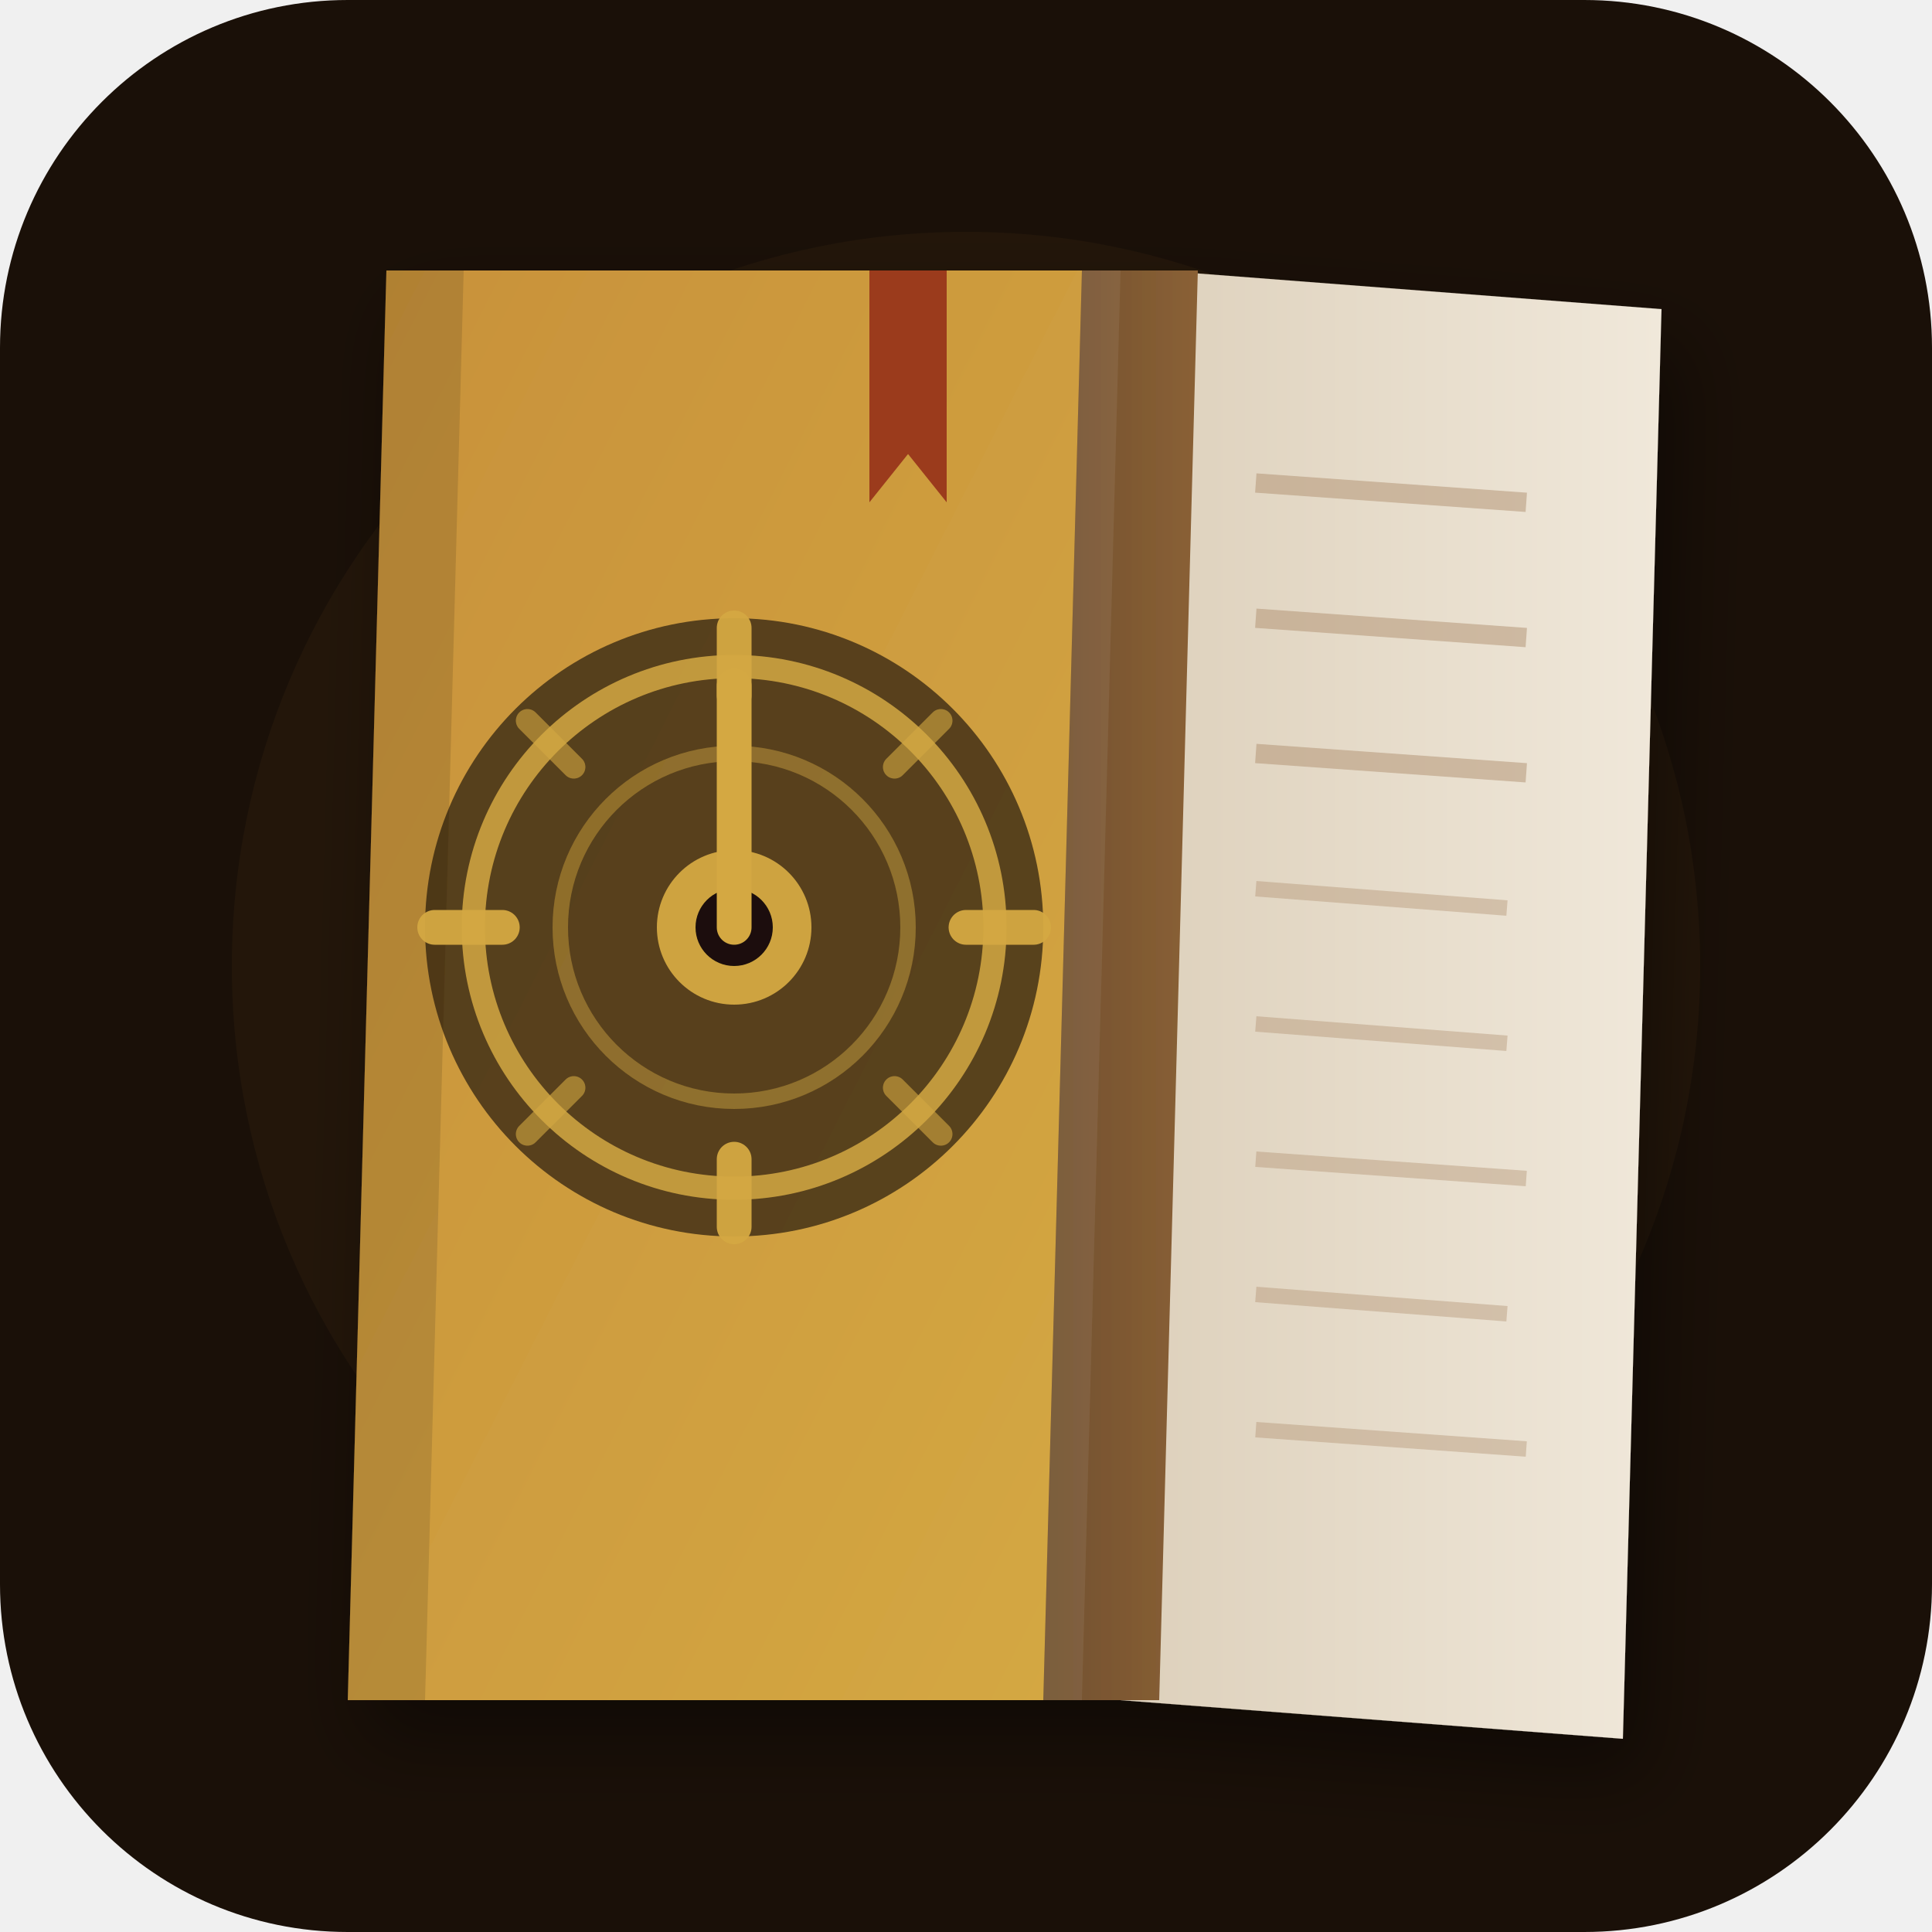
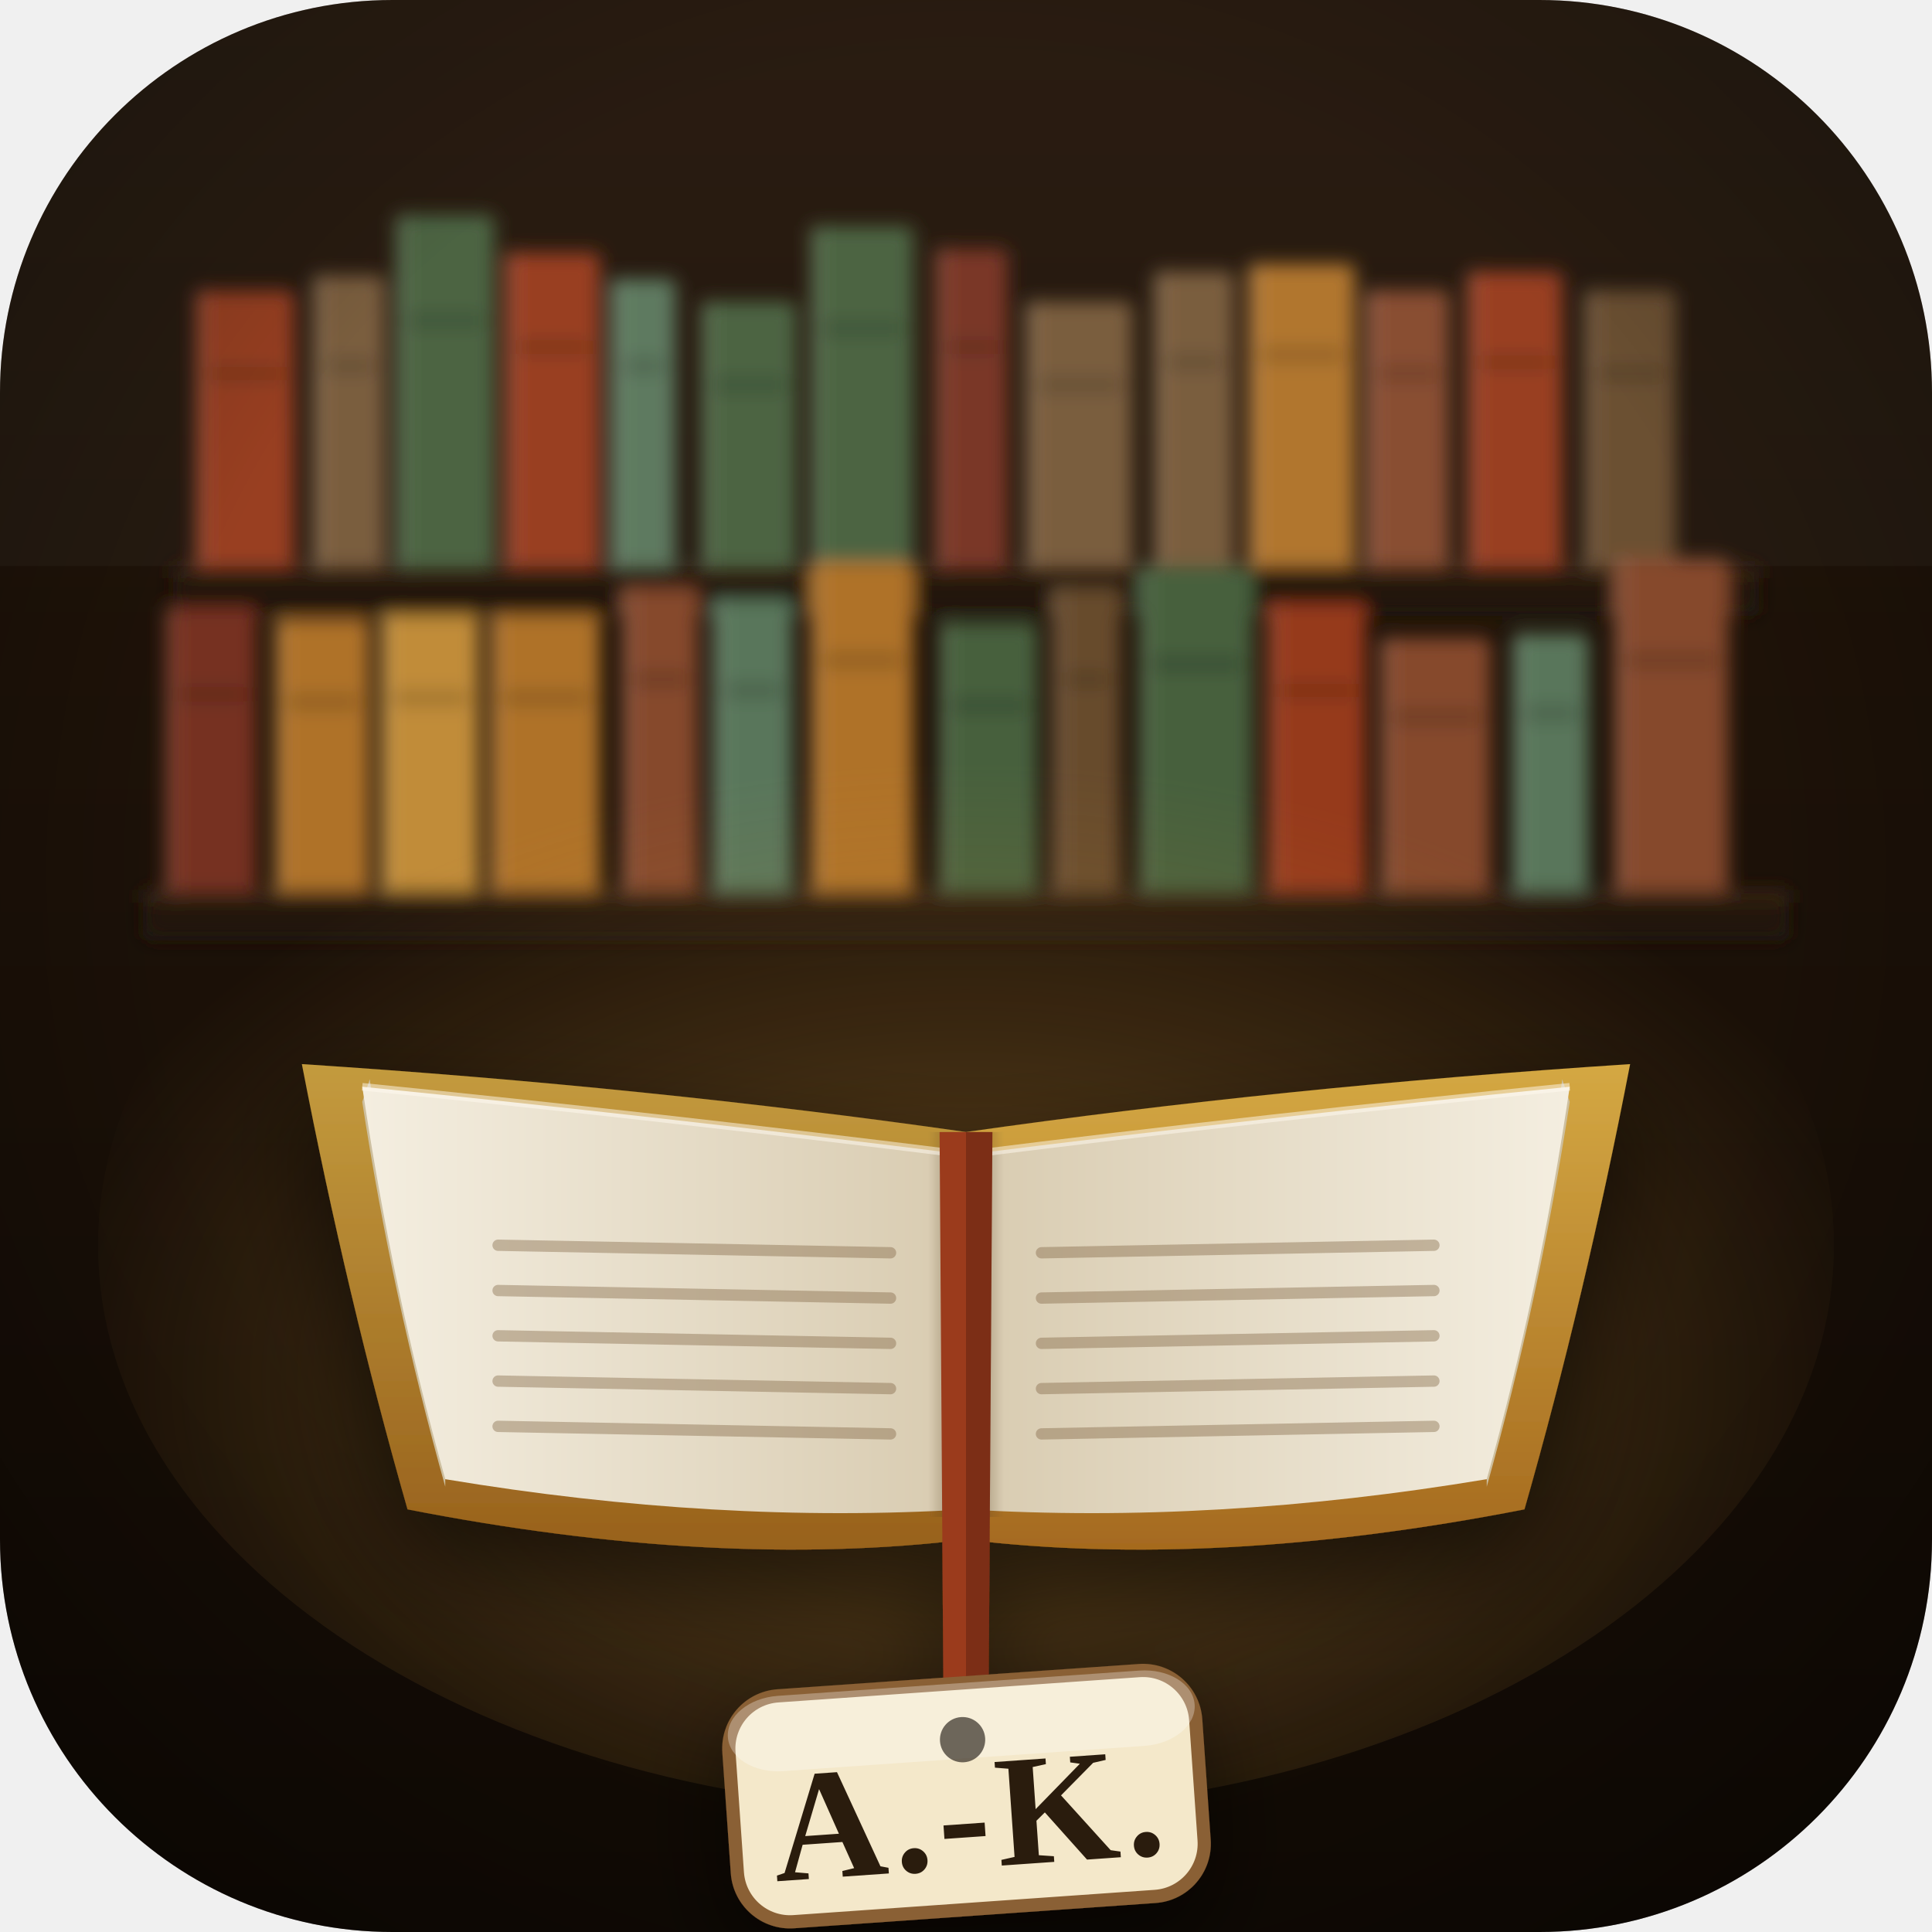
- <svg xmlns="http://www.w3.org/2000/svg" viewBox="0 0 100 100" width="100" height="100">
+ <svg xmlns="http://www.w3.org/2000/svg" viewBox="0 0 512 512" width="512" height="512">
  <defs>
-     <linearGradient id="coverG" x1="0%" y1="0%" x2="100%" y2="100%">
-       <stop offset="0%" style="stop-color:#c8913a" />
-       <stop offset="100%" style="stop-color:#d4a843" />
+     <clipPath id="round">
+       <rect x="0" y="0" width="512" height="512" rx="104" />
+     </clipPath>
+     <linearGradient id="bg" x1="0" y1="0" x2="0" y2="1">
+       <stop offset="0" stop-color="#24160a" />
+       <stop offset="1" stop-color="#120b05" />
    </linearGradient>
-     <linearGradient id="spineG" x1="0%" y1="0%" x2="100%" y2="0%">
-       <stop offset="0%" style="stop-color:#6b4d2e" />
-       <stop offset="100%" style="stop-color:#8a6035" />
+     <radialGradient id="glow" cx="0.5" cy="0.62" r="0.55">
+       <stop offset="0" stop-color="#c8913a" stop-opacity="0.42" />
+       <stop offset="1" stop-color="#c8913a" stop-opacity="0" />
+     </radialGradient>
+     <radialGradient id="vig" cx="0.5" cy="0.45" r="0.75">
+       <stop offset="0.55" stop-color="#000000" stop-opacity="0" />
+       <stop offset="1" stop-color="#000000" stop-opacity="0.5" />
+     </radialGradient>
+     <linearGradient id="cover" x1="0" y1="0" x2="0" y2="1">
+       <stop offset="0" stop-color="#d4a843" />
+       <stop offset="1" stop-color="#a56a1f" />
    </linearGradient>
-     <linearGradient id="pageG" x1="0%" y1="0%" x2="100%" y2="0%">
-       <stop offset="0%" style="stop-color:#ddd0bb" />
-       <stop offset="100%" style="stop-color:#f0e8da" />
+     <linearGradient id="pageL" x1="0" y1="0" x2="1" y2="0">
+       <stop offset="0" stop-color="#f4eee0" />
+       <stop offset="1" stop-color="#d8cbb0" />
    </linearGradient>
-     <filter id="s">
-       <feDropShadow dx="1" dy="2" stdDeviation="2" flood-color="#000" flood-opacity="0.4" />
+     <linearGradient id="pageR" x1="0" y1="0" x2="1" y2="0">
+       <stop offset="0" stop-color="#d8cbb0" />
+       <stop offset="1" stop-color="#f4eee0" />
+     </linearGradient>
+     <linearGradient id="gutter" x1="0" y1="0" x2="1" y2="0">
+       <stop offset="0" stop-color="#5a4022" stop-opacity="0" />
+       <stop offset="0.5" stop-color="#3a2712" stop-opacity="0.55" />
+       <stop offset="1" stop-color="#5a4022" stop-opacity="0" />
+     </linearGradient>
+     <filter id="blurBg" x="-10%" y="-10%" width="120%" height="120%">
+       <feGaussianBlur stdDeviation="2.4" />
+     </filter>
+     <filter id="bookShadow" x="-30%" y="-30%" width="160%" height="160%">
+       <feDropShadow dx="0" dy="10" stdDeviation="12" flood-color="#000" flood-opacity="0.55" />
    </filter>
  </defs>
-   <rect width="100" height="100" rx="18" fill="#1a1008" />
-   <circle cx="50" cy="50" r="38" fill="#c8913a" fill-opacity="0.05" />
-   <g transform="translate(16, 10)" filter="url(#s)">
-     <path d="M 44 4 L 70 6 L 68 80 L 42 78 Z" fill="url(#pageG)" />
-     <line x1="49" y1="15" x2="63" y2="16" stroke="#b09070" stroke-width="1" stroke-opacity="0.5" />
-     <line x1="49" y1="22" x2="63" y2="23" stroke="#b09070" stroke-width="1" stroke-opacity="0.5" />
-     <line x1="49" y1="29" x2="63" y2="30" stroke="#b09070" stroke-width="1" stroke-opacity="0.5" />
-     <line x1="49" y1="36" x2="62" y2="37" stroke="#b09070" stroke-width="0.8" stroke-opacity="0.4" />
-     <line x1="49" y1="43" x2="62" y2="44" stroke="#b09070" stroke-width="0.8" stroke-opacity="0.4" />
-     <line x1="49" y1="50" x2="63" y2="51" stroke="#b09070" stroke-width="0.8" stroke-opacity="0.4" />
-     <line x1="49" y1="57" x2="62" y2="58" stroke="#b09070" stroke-width="0.8" stroke-opacity="0.4" />
-     <line x1="49" y1="64" x2="63" y2="65" stroke="#b09070" stroke-width="0.8" stroke-opacity="0.4" />
-     <path d="M 38 4 L 46 4 L 44 78 L 36 78 Z" fill="url(#spineG)" />
-     <path d="M 40 4 L 42 4 L 40 78 L 38 78 Z" fill="#fff" fill-opacity="0.07" />
-     <path d="M 4 4 L 40 4 L 38 78 L 2 78 Z" fill="url(#coverG)" />
-     <path d="M 4 4 L 8 4 L 6 78 L 2 78 Z" fill="#000" fill-opacity="0.12" />
-     <circle cx="22" cy="38" r="16" fill="#1a1008" fill-opacity="0.65" />
-     <circle cx="22" cy="38" r="13.5" fill="none" stroke="#d4a843" stroke-width="1.2" stroke-opacity="0.85" />
-     <circle cx="22" cy="38" r="9" fill="none" stroke="#d4a843" stroke-width="0.8" stroke-opacity="0.45" />
-     <circle cx="22" cy="38" r="4" fill="#d4a843" fill-opacity="0.95" />
-     <circle cx="22" cy="38" r="2" fill="#1a1008" />
-     <line x1="22" y1="22.5" x2="22" y2="26" stroke="#d4a843" stroke-width="1.8" stroke-linecap="round" stroke-opacity="0.95" />
-     <line x1="22" y1="50" x2="22" y2="53.5" stroke="#d4a843" stroke-width="1.8" stroke-linecap="round" stroke-opacity="0.95" />
-     <line x1="6.5" y1="38" x2="10" y2="38" stroke="#d4a843" stroke-width="1.8" stroke-linecap="round" stroke-opacity="0.95" />
-     <line x1="34" y1="38" x2="37.5" y2="38" stroke="#d4a843" stroke-width="1.8" stroke-linecap="round" stroke-opacity="0.95" />
-     <line x1="11.3" y1="27.3" x2="13.7" y2="29.7" stroke="#d4a843" stroke-width="1.2" stroke-linecap="round" stroke-opacity="0.6" />
-     <line x1="30.3" y1="46.3" x2="32.7" y2="48.7" stroke="#d4a843" stroke-width="1.2" stroke-linecap="round" stroke-opacity="0.6" />
-     <line x1="11.3" y1="48.7" x2="13.7" y2="46.3" stroke="#d4a843" stroke-width="1.2" stroke-linecap="round" stroke-opacity="0.6" />
-     <line x1="30.3" y1="29.7" x2="32.7" y2="27.3" stroke="#d4a843" stroke-width="1.2" stroke-linecap="round" stroke-opacity="0.6" />
-     <line x1="22" y1="38" x2="22" y2="25.5" stroke="#d4a843" stroke-width="1.8" stroke-linecap="round" />
-     <path d="M 29 4 L 33 4 L 33 16 L 31 13.5 L 29 16 Z" fill="#9b3a1c" />
+   <g clip-path="url(#round)">
+     <rect width="512" height="512" fill="url(#bg)" />
+     <g filter="url(#blurBg)" opacity="0.96">
+       <rect x="46" y="150" width="420" height="13" rx="2" fill="#241608" />
+       <rect x="46" y="150" width="420" height="3" fill="#3a2817" />
+       <rect x="52" y="77" width="26" height="73" rx="1.5" fill="#9b3a1c" />
+       <rect x="52" y="77" width="3" height="73" fill="#fff" fill-opacity="0.10" />
+       <rect x="55" y="97" width="20" height="4" rx="1" fill="#000" fill-opacity="0.18" />
+       <rect x="83" y="73" width="19" height="77" rx="1.5" fill="#7a5c3a" />
+       <rect x="83" y="73" width="3" height="77" fill="#fff" fill-opacity="0.10" />
+       <rect x="86" y="95" width="13" height="4" rx="1" fill="#000" fill-opacity="0.18" />
+       <rect x="105" y="57" width="26" height="93" rx="1.5" fill="#48633f" />
+       <rect x="105" y="57" width="3" height="93" fill="#fff" fill-opacity="0.10" />
+       <rect x="108" y="83" width="20" height="4" rx="1" fill="#000" fill-opacity="0.18" />
+       <rect x="134" y="67" width="25" height="83" rx="1.5" fill="#9b3a1c" />
+       <rect x="134" y="67" width="3" height="83" fill="#fff" fill-opacity="0.10" />
+       <rect x="137" y="90" width="19" height="4" rx="1" fill="#000" fill-opacity="0.18" />
+       <rect x="162" y="74" width="17" height="76" rx="1.5" fill="#5c7a5e" />
+       <rect x="162" y="74" width="3" height="76" fill="#fff" fill-opacity="0.10" />
+       <rect x="165" y="95" width="11" height="4" rx="1" fill="#000" fill-opacity="0.18" />
+       <rect x="186" y="80" width="25" height="70" rx="1.5" fill="#48633f" />
+       <rect x="186" y="80" width="3" height="70" fill="#fff" fill-opacity="0.10" />
+       <rect x="189" y="100" width="19" height="4" rx="1" fill="#000" fill-opacity="0.18" />
+       <rect x="215" y="60" width="27" height="90" rx="1.5" fill="#48633f" />
+       <rect x="215" y="60" width="3" height="90" fill="#fff" fill-opacity="0.10" />
+       <rect x="218" y="85" width="21" height="4" rx="1" fill="#000" fill-opacity="0.18" />
+       <rect x="248" y="66" width="19" height="84" rx="1.5" fill="#7a3320" />
+       <rect x="248" y="66" width="3" height="84" fill="#fff" fill-opacity="0.10" />
+       <rect x="251" y="90" width="13" height="4" rx="1" fill="#000" fill-opacity="0.18" />
+       <rect x="272" y="80" width="28" height="70" rx="1.5" fill="#7a5c3a" />
+       <rect x="272" y="80" width="3" height="70" fill="#fff" fill-opacity="0.10" />
+       <rect x="275" y="100" width="22" height="4" rx="1" fill="#000" fill-opacity="0.18" />
+       <rect x="306" y="72" width="21" height="78" rx="1.5" fill="#7a5c3a" />
+       <rect x="306" y="72" width="3" height="78" fill="#fff" fill-opacity="0.10" />
+       <rect x="309" y="94" width="15" height="4" rx="1" fill="#000" fill-opacity="0.18" />
+       <rect x="331" y="70" width="28" height="80" rx="1.5" fill="#b5762a" />
+       <rect x="331" y="70" width="3" height="80" fill="#fff" fill-opacity="0.10" />
+       <rect x="334" y="92" width="22" height="4" rx="1" fill="#000" fill-opacity="0.18" />
+       <rect x="362" y="77" width="22" height="73" rx="1.5" fill="#8a4b2f" />
+       <rect x="362" y="77" width="3" height="73" fill="#fff" fill-opacity="0.10" />
+       <rect x="365" y="97" width="16" height="4" rx="1" fill="#000" fill-opacity="0.18" />
+       <rect x="389" y="72" width="25" height="78" rx="1.5" fill="#9b3a1c" />
+       <rect x="389" y="72" width="3" height="78" fill="#fff" fill-opacity="0.10" />
+       <rect x="392" y="94" width="19" height="4" rx="1" fill="#000" fill-opacity="0.18" />
+       <rect x="420" y="77" width="24" height="73" rx="1.5" fill="#6b4d2e" />
+       <rect x="420" y="77" width="3" height="73" fill="#fff" fill-opacity="0.10" />
+       <rect x="423" y="97" width="18" height="4" rx="1" fill="#000" fill-opacity="0.18" />
+       <rect x="38" y="236" width="436" height="13" rx="2" fill="#241608" />
+       <rect x="38" y="236" width="436" height="3" fill="#3a2817" />
+       <rect x="44" y="161" width="24" height="75" rx="1.5" fill="#7a3320" />
+       <rect x="44" y="161" width="3" height="75" fill="#fff" fill-opacity="0.10" />
+       <rect x="47" y="182" width="18" height="4" rx="1" fill="#000" fill-opacity="0.18" />
+       <rect x="73" y="164" width="25" height="72" rx="1.5" fill="#b5762a" />
+       <rect x="73" y="164" width="3" height="72" fill="#fff" fill-opacity="0.10" />
+       <rect x="76" y="184" width="19" height="4" rx="1" fill="#000" fill-opacity="0.18" />
+       <rect x="101" y="163" width="26" height="73" rx="1.5" fill="#c8913a" />
+       <rect x="101" y="163" width="3" height="73" fill="#fff" fill-opacity="0.10" />
+       <rect x="104" y="183" width="20" height="4" rx="1" fill="#000" fill-opacity="0.18" />
+       <rect x="130" y="163" width="29" height="73" rx="1.5" fill="#b5762a" />
+       <rect x="130" y="163" width="3" height="73" fill="#fff" fill-opacity="0.10" />
+       <rect x="133" y="183" width="23" height="4" rx="1" fill="#000" fill-opacity="0.18" />
+       <rect x="165" y="156" width="20" height="80" rx="1.5" fill="#8a4b2f" />
+       <rect x="165" y="156" width="3" height="80" fill="#fff" fill-opacity="0.10" />
+       <rect x="168" y="178" width="14" height="4" rx="1" fill="#000" fill-opacity="0.18" />
+       <rect x="189" y="159" width="21" height="77" rx="1.5" fill="#5c7a5e" />
+       <rect x="189" y="159" width="3" height="77" fill="#fff" fill-opacity="0.10" />
+       <rect x="192" y="181" width="15" height="4" rx="1" fill="#000" fill-opacity="0.18" />
+       <rect x="215" y="149" width="27" height="87" rx="1.5" fill="#b5762a" />
+       <rect x="215" y="149" width="3" height="87" fill="#fff" fill-opacity="0.10" />
+       <rect x="218" y="173" width="21" height="4" rx="1" fill="#000" fill-opacity="0.18" />
+       <rect x="249" y="165" width="26" height="71" rx="1.5" fill="#48633f" />
+       <rect x="249" y="165" width="3" height="71" fill="#fff" fill-opacity="0.10" />
+       <rect x="252" y="185" width="20" height="4" rx="1" fill="#000" fill-opacity="0.18" />
+       <rect x="279" y="156" width="18" height="80" rx="1.5" fill="#6b4d2e" />
+       <rect x="279" y="156" width="3" height="80" fill="#fff" fill-opacity="0.10" />
+       <rect x="282" y="178" width="12" height="4" rx="1" fill="#000" fill-opacity="0.18" />
+       <rect x="302" y="150" width="30" height="86" rx="1.5" fill="#48633f" />
+       <rect x="302" y="150" width="3" height="86" fill="#fff" fill-opacity="0.10" />
+       <rect x="305" y="174" width="24" height="4" rx="1" fill="#000" fill-opacity="0.18" />
+       <rect x="336" y="160" width="26" height="76" rx="1.5" fill="#9b3a1c" />
+       <rect x="336" y="160" width="3" height="76" fill="#fff" fill-opacity="0.10" />
+       <rect x="339" y="181" width="20" height="4" rx="1" fill="#000" fill-opacity="0.18" />
+       <rect x="366" y="169" width="29" height="67" rx="1.5" fill="#8a4b2f" />
+       <rect x="366" y="169" width="3" height="67" fill="#fff" fill-opacity="0.10" />
+       <rect x="369" y="188" width="23" height="4" rx="1" fill="#000" fill-opacity="0.18" />
+       <rect x="401" y="168" width="20" height="68" rx="1.5" fill="#5c7a5e" />
+       <rect x="401" y="168" width="3" height="68" fill="#fff" fill-opacity="0.10" />
+       <rect x="404" y="187" width="14" height="4" rx="1" fill="#000" fill-opacity="0.18" />
+       <rect x="428" y="148" width="30" height="88" rx="1.5" fill="#8a4b2f" />
+       <rect x="428" y="148" width="3" height="88" fill="#fff" fill-opacity="0.10" />
+       <rect x="431" y="173" width="24" height="4" rx="1" fill="#000" fill-opacity="0.18" />
+     </g>
+     <rect width="512" height="512" fill="url(#vig)" />
+     <ellipse cx="256" cy="330" rx="230" ry="150" fill="url(#glow)" />
+     <g filter="url(#bookShadow)">
+       <path d="M256 300 Q172 288 80 282 Q92 344 108 400 Q190 416 256 408                Q322 416 404 400 Q420 344 432 282 Q340 288 256 300 Z" fill="url(#cover)" />
+       <path d="M256 300 Q172 288 80 282 Q92 344 108 400 Q190 416 256 408 L256 300 Z" fill="#000" fill-opacity="0.08" />
+       <path d="M96 292 Q104 344 118 394 L118 384 Q104 336 98 286 Z" fill="#cdbf9f" />
+       <path d="M416 292 Q408 344 394 394 L394 384 Q408 336 414 286 Z" fill="#cdbf9f" />
+       <path d="M256 306 Q176 296 96 288 Q104 342 118 392 Q190 404 256 400 Z" fill="url(#pageL)" />
+       <path d="M256 306 Q336 296 416 288 Q408 342 394 392 Q322 404 256 400 Z" fill="url(#pageR)" />
+       <line x1="132" y1="330" x2="236" y2="332" stroke="#7a5c3a" stroke-opacity="0.38" stroke-width="3" stroke-linecap="round" />
+       <line x1="132" y1="342" x2="236" y2="344" stroke="#7a5c3a" stroke-opacity="0.38" stroke-width="3" stroke-linecap="round" />
+       <line x1="132" y1="354" x2="236" y2="356" stroke="#7a5c3a" stroke-opacity="0.38" stroke-width="3" stroke-linecap="round" />
+       <line x1="132" y1="366" x2="236" y2="368" stroke="#7a5c3a" stroke-opacity="0.38" stroke-width="3" stroke-linecap="round" />
+       <line x1="132" y1="378" x2="236" y2="380" stroke="#7a5c3a" stroke-opacity="0.38" stroke-width="3" stroke-linecap="round" />
+       <line x1="380" y1="330" x2="276" y2="332" stroke="#7a5c3a" stroke-opacity="0.38" stroke-width="3" stroke-linecap="round" />
+       <line x1="380" y1="342" x2="276" y2="344" stroke="#7a5c3a" stroke-opacity="0.38" stroke-width="3" stroke-linecap="round" />
+       <line x1="380" y1="354" x2="276" y2="356" stroke="#7a5c3a" stroke-opacity="0.38" stroke-width="3" stroke-linecap="round" />
+       <line x1="380" y1="366" x2="276" y2="368" stroke="#7a5c3a" stroke-opacity="0.38" stroke-width="3" stroke-linecap="round" />
+       <line x1="380" y1="378" x2="276" y2="380" stroke="#7a5c3a" stroke-opacity="0.38" stroke-width="3" stroke-linecap="round" />
+       <rect x="246" y="300" width="20" height="102" fill="url(#gutter)" />
+       <line x1="256" y1="306" x2="256" y2="400" stroke="#2a1c0e" stroke-opacity="0.35" stroke-width="2" />
+       <path d="M256 306 Q176 296 96 288" fill="none" stroke="#fffaf0" stroke-opacity="0.5" stroke-width="2" />
+       <path d="M256 306 Q336 296 416 288" fill="none" stroke="#fffaf0" stroke-opacity="0.5" stroke-width="2" />
+       <path d="M249 300 L263 300 L262 448 L250 448 Z" fill="#9b3a1c" />
+       <path d="M256 300 L263 300 L262 448 L256 448 Z" fill="#000" fill-opacity="0.20" />
+       <path d="M247 445 h18 v5 a9 9 0 0 1 -18 0 Z" fill="#7c2f16" />
+       <line x1="256" y1="450" x2="256" y2="460" stroke="#6b4d2e" stroke-width="4" />
+       <g transform="rotate(-4 256 474)">
+         <rect x="194" y="446" width="124" height="60" rx="14" fill="#f4e8ca" stroke="#8a6035" stroke-width="3.5" />
+         <rect x="194" y="446" width="124" height="20" rx="14" fill="#fff" fill-opacity="0.30" />
+         <circle cx="256" cy="461" r="6" fill="#120b05" fill-opacity="0.6" />
+         <text x="256" y="495" text-anchor="middle" font-family="Georgia, 'Times New Roman', serif" font-size="42" font-weight="700" letter-spacing="1.5" fill="#2a1c0e">A.-K.</text>
+       </g>
+     </g>
+     <rect width="512" height="150" fill="#fff" fill-opacity="0.03" />
  </g>
</svg>
